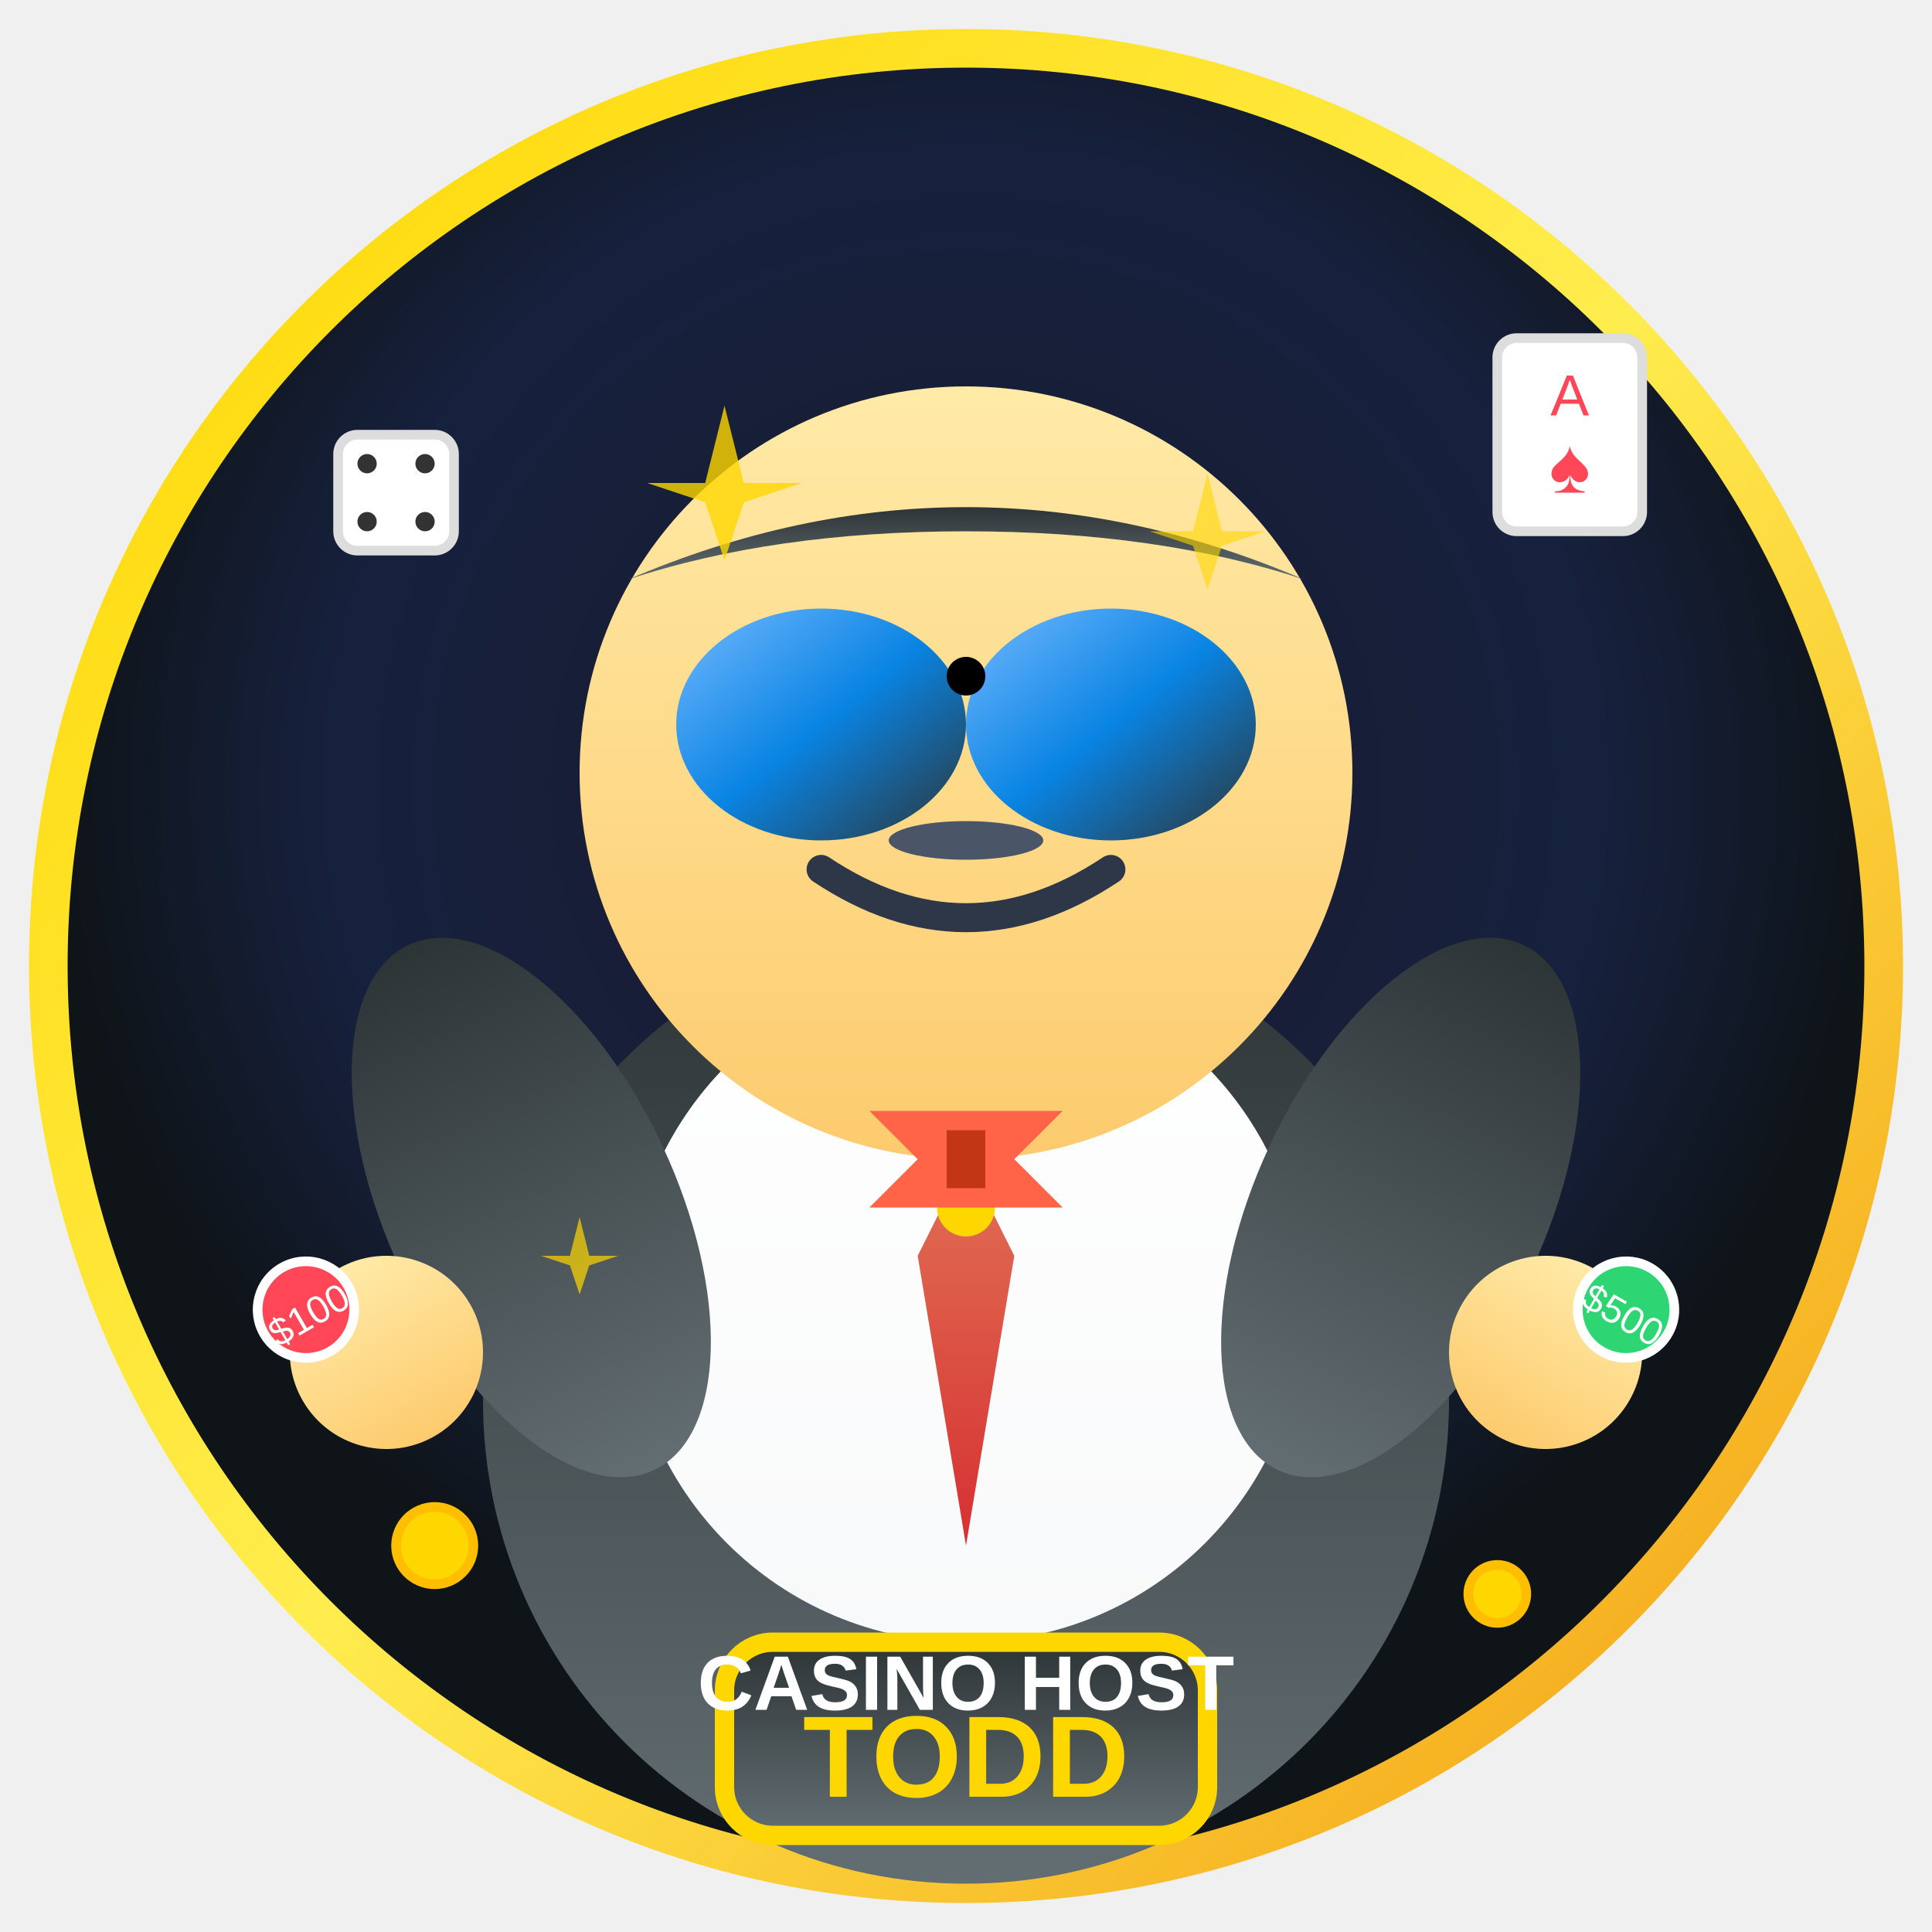
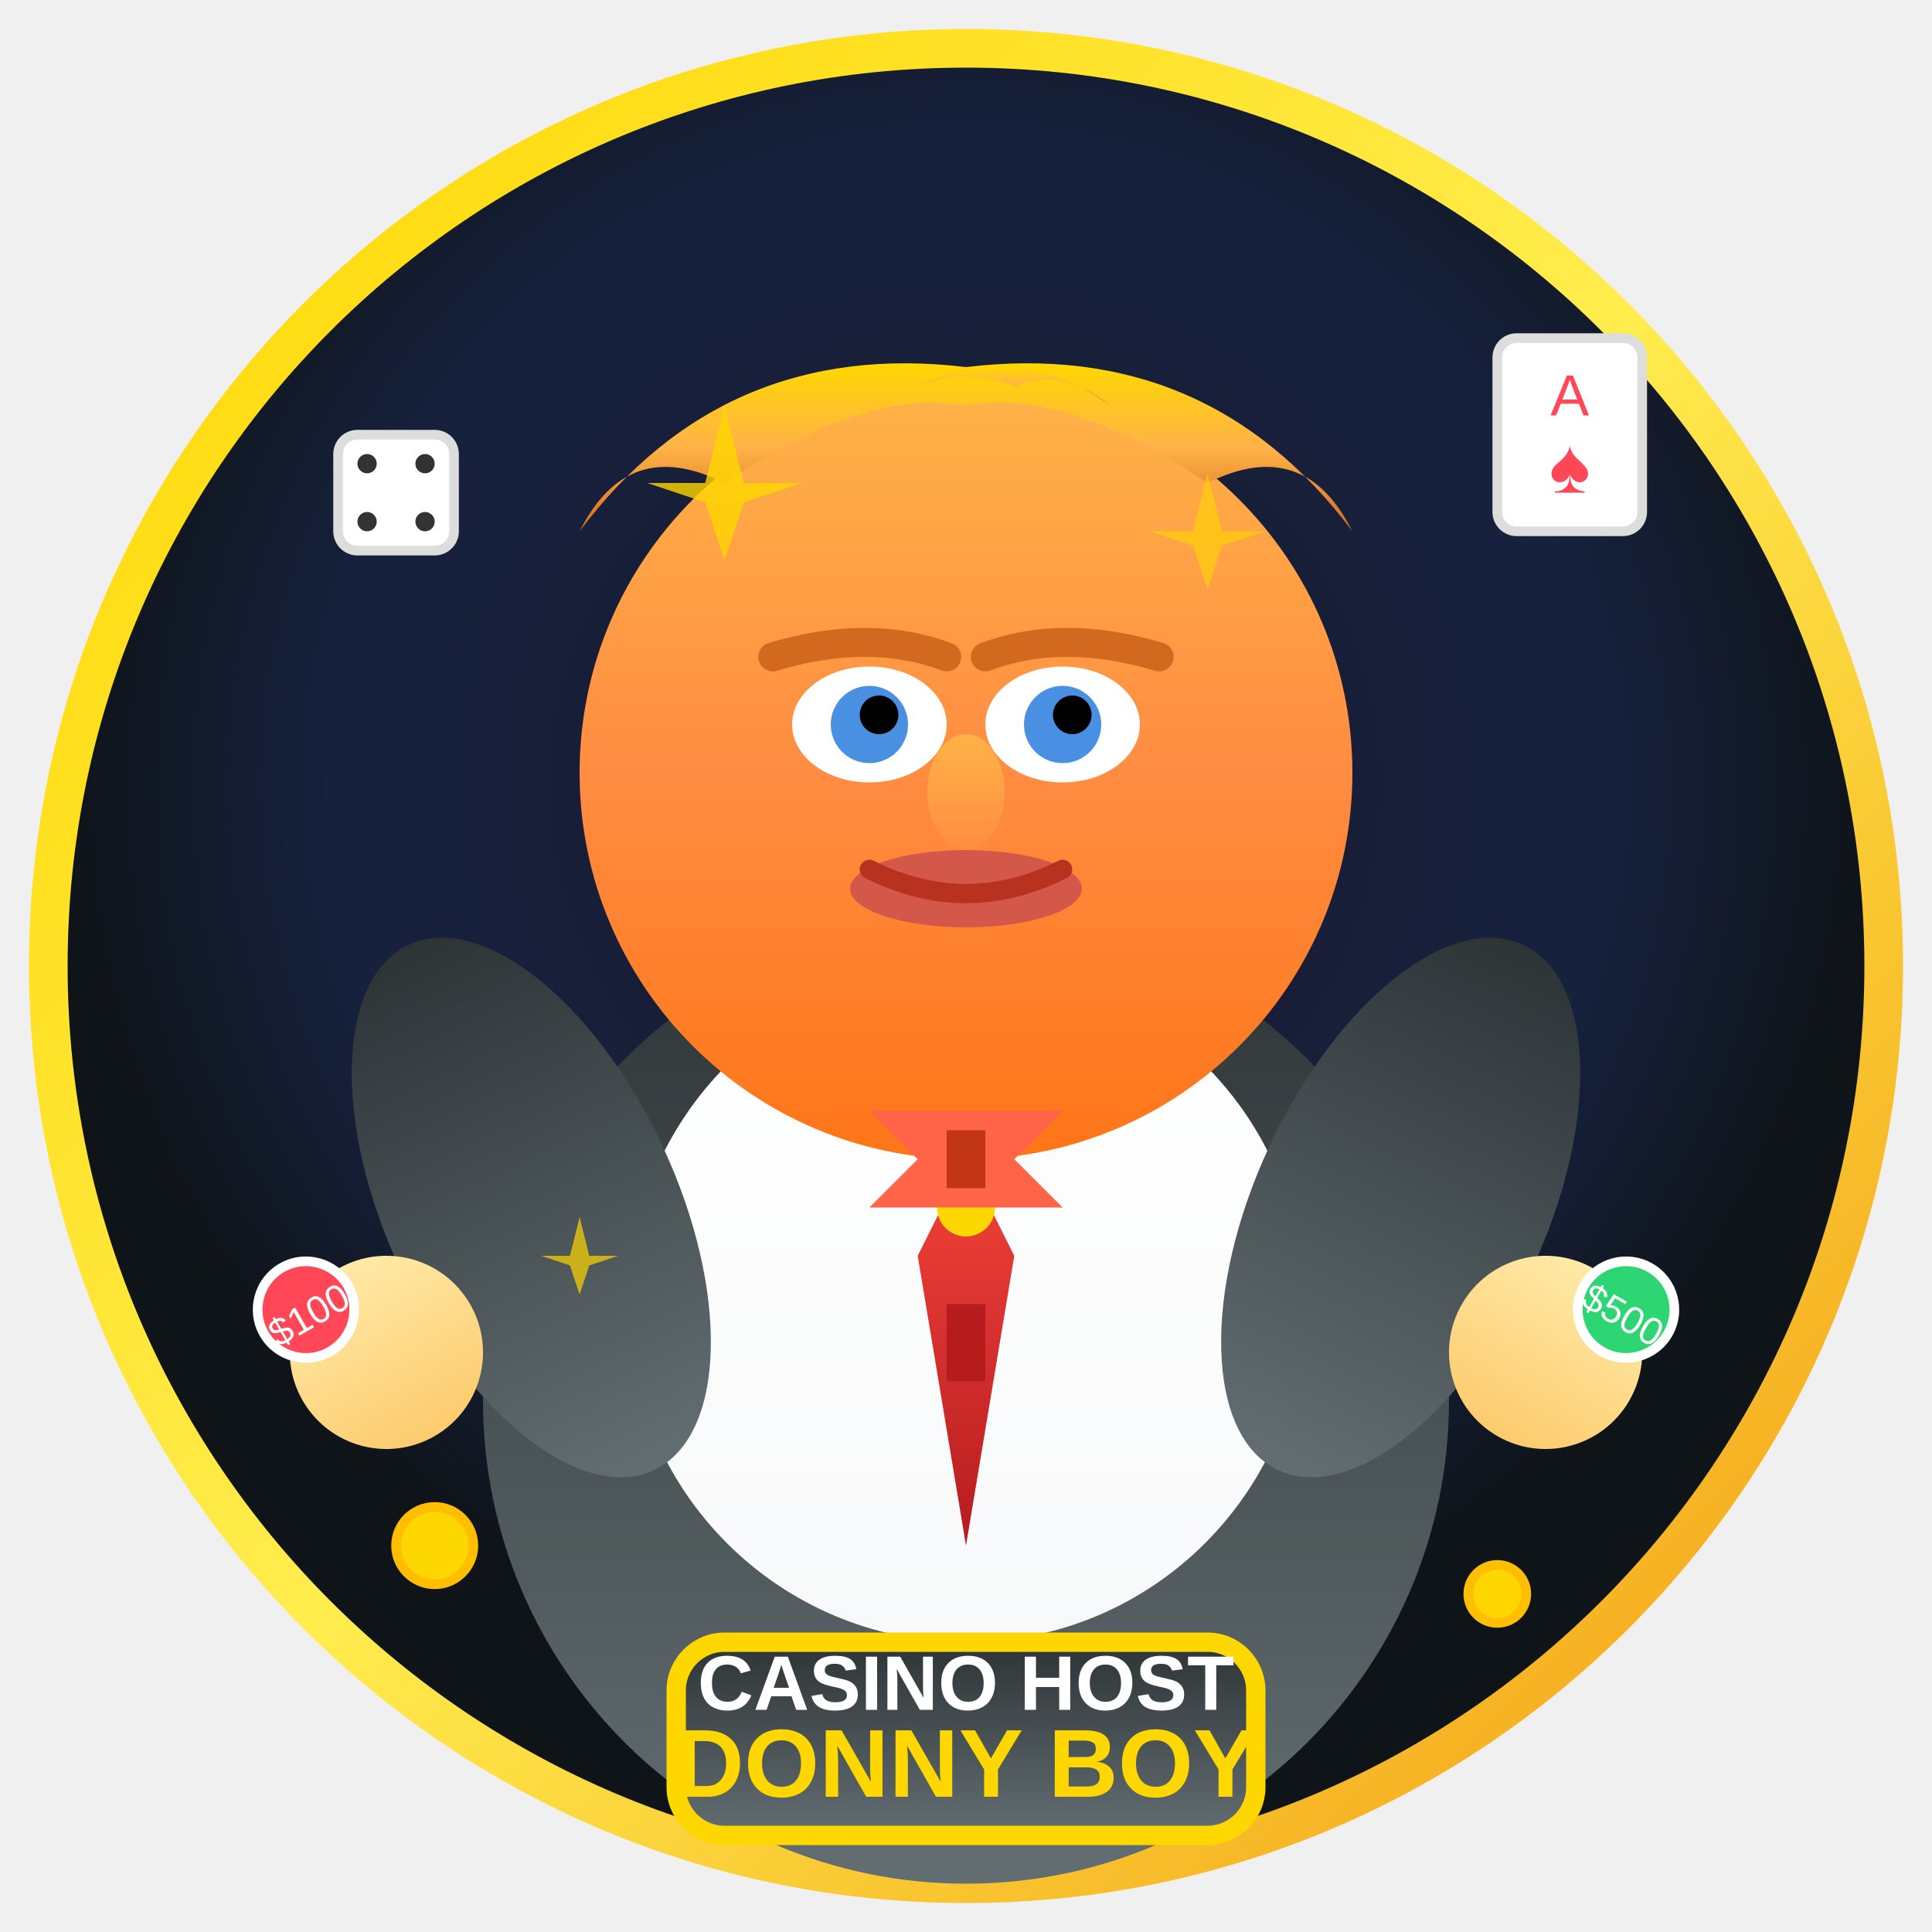
<svg xmlns="http://www.w3.org/2000/svg" width="200" height="200" viewBox="0 0 200 200">
  <circle cx="100" cy="100" r="95" fill="url(#casinoGlow)" stroke="url(#goldBorder)" stroke-width="4" />
  <ellipse cx="100" cy="145" rx="50" ry="50" fill="url(#suitGradient)" />
  <ellipse cx="100" cy="135" rx="35" ry="35" fill="url(#shirtGradient)" />
-   <polygon points="100,120 95,130 100,160 105,130" fill="url(#tieGradient)" />
+   <polygon points="100,120 95,130 100,160 105,130" fill="url(#trumpTieGradient)" />
  <circle cx="100" cy="125" r="3" fill="#ffd700" />
-   <circle cx="100" cy="80" r="40" fill="url(#faceGradient)" />
-   <path d="M 65 60 Q 100 45 135 60 Q 120 55 100 55 Q 80 55 65 60" fill="url(#hairGradient)" />
-   <g id="aviators">
-     <ellipse cx="85" cy="75" rx="15" ry="12" fill="url(#aviatorLens)" stroke="#gold" stroke-width="2" />
-     <ellipse cx="115" cy="75" rx="15" ry="12" fill="url(#aviatorLens)" stroke="#gold" stroke-width="2" />
-     <path d="M 100 70 Q 100 68 100 66" stroke="#gold" stroke-width="2" fill="none" />
-     <line x1="70" y1="75" x2="55" y2="78" stroke="#gold" stroke-width="2" />
-     <line x1="130" y1="75" x2="145" y2="78" stroke="#gold" stroke-width="2" />
-     <circle cx="100" cy="70" r="2" fill="#gold" />
-   </g>
-   <path d="M 85 90 Q 100 100 115 90" stroke="#2d3748" stroke-width="3" fill="none" stroke-linecap="round" />
-   <ellipse cx="100" cy="87" rx="8" ry="2" fill="#4a5568" />
+   <rect x="98" y="135" width="4" height="8" fill="#b71c1c" />
+   <circle cx="100" cy="80" r="40" fill="url(#trumpFaceGradient)" />
+   <path d="M 60 55 Q 75 35 100 38 Q 125 35 140 55 Q 135 45 125 50 Q 110 40 100 42 Q 90 40 75 50 Q 65 45 60 55" fill="url(#trumpHairGradient)" />
+   <path d="M 95 40 Q 105 35 115 42 Q 110 38 105 40 Q 100 38 95 40" fill="url(#trumpHairGradient)" />
+   <ellipse cx="90" cy="75" rx="8" ry="6" fill="#fff" />
+   <ellipse cx="110" cy="75" rx="8" ry="6" fill="#fff" />
+   <circle cx="90" cy="75" r="4" fill="#4a90e2" />
+   <circle cx="110" cy="75" r="4" fill="#4a90e2" />
+   <circle cx="91" cy="74" r="2" fill="#000" />
+   <circle cx="111" cy="74" r="2" fill="#000" />
+   <path d="M 80 68 Q 90 65 98 68" stroke="#d2691e" stroke-width="3" fill="none" stroke-linecap="round" />
+   <path d="M 102 68 Q 110 65 120 68" stroke="#d2691e" stroke-width="3" fill="none" stroke-linecap="round" />
+   <ellipse cx="100" cy="92" rx="12" ry="4" fill="#d4584a" />
+   <path d="M 90 90 Q 100 95 110 90" stroke="#b8321f" stroke-width="2" fill="none" stroke-linecap="round" />
+   <ellipse cx="100" cy="82" rx="4" ry="6" fill="url(#noseGradient)" />
  <ellipse cx="55" cy="125" rx="15" ry="30" fill="url(#suitGradient)" transform="rotate(-25 55 125)" />
  <ellipse cx="145" cy="125" rx="15" ry="30" fill="url(#suitGradient)" transform="rotate(25 145 125)" />
  <g id="leftHand" transform="translate(40,140) rotate(-30)">
    <circle cx="0" cy="0" r="10" fill="url(#handGradient)" />
    <circle cx="-5" cy="-8" r="5" fill="#ff4757" stroke="#fff" stroke-width="1" />
    <text x="-5" y="-6" font-family="Arial" font-size="4" fill="#fff" text-anchor="middle">$100</text>
  </g>
  <g id="rightHand" transform="translate(160,140) rotate(30)">
    <circle cx="0" cy="0" r="10" fill="url(#handGradient)" />
    <circle cx="5" cy="-8" r="5" fill="#2ed573" stroke="#fff" stroke-width="1" />
    <text x="5" y="-6" font-family="Arial" font-size="4" fill="#fff" text-anchor="middle">$500</text>
  </g>
  <polygon points="90,115 110,115 105,120 110,125 90,125 95,120" fill="#ff6348" />
  <rect x="98" y="117" width="4" height="6" fill="#c23616" />
-   <rect x="75" y="170" width="50" height="20" rx="5" fill="url(#badgeGradient)" stroke="#ffd700" stroke-width="2" />
+   <rect x="70" y="170" width="60" height="20" rx="5" fill="url(#badgeGradient)" stroke="#ffd700" stroke-width="2" />
  <text x="100" y="177" font-family="Arial" font-size="8" fill="#fff" text-anchor="middle" font-weight="bold">CASINO HOST</text>
-   <text x="100" y="186" font-family="Arial" font-size="12" fill="#ffd700" text-anchor="middle" font-weight="bold">TODD</text>
+   <text x="100" y="186" font-family="Arial" font-size="10" fill="#ffd700" text-anchor="middle" font-weight="bold">DONNY BOY</text>
  <g id="floatingElements">
    <g transform="translate(35,45)">
      <rect x="0" y="0" width="12" height="12" rx="2" fill="#fff" stroke="#ddd">
        <animateTransform attributeName="transform" type="rotate" values="0 6 6;360 6 6" dur="4s" repeatCount="indefinite" />
      </rect>
      <circle cx="3" cy="3" r="1" fill="#333" />
      <circle cx="9" cy="9" r="1" fill="#333" />
      <circle cx="3" cy="9" r="1" fill="#333" />
      <circle cx="9" cy="3" r="1" fill="#333" />
    </g>
    <g transform="translate(155,35)">
      <rect x="0" y="0" width="15" height="20" rx="2" fill="#fff" stroke="#ddd">
        <animateTransform attributeName="transform" type="rotate" values="0 7.5 10;-10 7.5 10;0 7.5 10" dur="3s" repeatCount="indefinite" />
      </rect>
      <text x="7.5" y="8" font-family="Arial" font-size="6" fill="#ff4757" text-anchor="middle">A</text>
      <text x="7.5" y="16" font-family="Arial" font-size="8" fill="#ff4757" text-anchor="middle">♠</text>
    </g>
    <circle cx="45" cy="160" r="4" fill="#ffd700" stroke="#ffbe00" stroke-width="1">
      <animate attributeName="cy" values="160;155;160" dur="2s" repeatCount="indefinite" />
    </circle>
    <circle cx="155" cy="165" r="3" fill="#ffd700" stroke="#ffbe00" stroke-width="1">
      <animate attributeName="cy" values="165;170;165" dur="2.5s" repeatCount="indefinite" />
    </circle>
  </g>
  <g id="luxurySparkles">
    <g transform="translate(75,50)">
      <path d="M0,-8 L2,0 L8,0 L2,2 L0,8 L-2,2 L-8,0 L-2,0 Z" fill="#ffd700" opacity="0.8">
        <animateTransform attributeName="transform" type="scale" values="0.5;1;0.5" dur="2s" repeatCount="indefinite" />
      </path>
    </g>
    <g transform="translate(125,55)">
      <path d="M0,-6 L1.5,0 L6,0 L1.5,1.5 L0,6 L-1.5,1.5 L-6,0 L-1.5,0 Z" fill="#ffd700" opacity="0.6">
        <animateTransform attributeName="transform" type="scale" values="0.3;0.8;0.3" dur="2.8s" repeatCount="indefinite" />
      </path>
    </g>
    <g transform="translate(60,130)">
      <path d="M0,-4 L1,0 L4,0 L1,1 L0,4 L-1,1 L-4,0 L-1,0 Z" fill="#ffd700" opacity="0.7">
        <animateTransform attributeName="transform" type="scale" values="0.4;0.9;0.4" dur="1.8s" repeatCount="indefinite" />
      </path>
    </g>
  </g>
  <defs>
    <radialGradient id="casinoGlow" cx="50%" cy="40%">
      <stop offset="0%" stop-color="#1a1a2e" />
      <stop offset="70%" stop-color="#16213e" />
      <stop offset="100%" stop-color="#0f1419" />
    </radialGradient>
    <linearGradient id="goldBorder" x1="0%" y1="0%" x2="100%" y2="100%">
      <stop offset="0%" stop-color="#ffd700" />
      <stop offset="50%" stop-color="#ffed4e" />
      <stop offset="100%" stop-color="#f39c12" />
    </linearGradient>
-     <linearGradient id="faceGradient" x1="0%" y1="0%" x2="0%" y2="100%">
-       <stop offset="0%" stop-color="#ffeaa7" />
-       <stop offset="100%" stop-color="#fdcb6e" />
+     <linearGradient id="trumpFaceGradient" x1="0%" y1="0%" x2="0%" y2="100%">
+       <stop offset="0%" stop-color="#ffb347" />
+       <stop offset="50%" stop-color="#ff8c42" />
+       <stop offset="100%" stop-color="#ff7518" />
    </linearGradient>
    <linearGradient id="suitGradient" x1="0%" y1="0%" x2="0%" y2="100%">
      <stop offset="0%" stop-color="#2d3436" />
      <stop offset="100%" stop-color="#636e72" />
    </linearGradient>
    <linearGradient id="shirtGradient" x1="0%" y1="0%" x2="0%" y2="100%">
      <stop offset="0%" stop-color="#ffffff" />
      <stop offset="100%" stop-color="#f8f9fa" />
    </linearGradient>
-     <linearGradient id="tieGradient" x1="0%" y1="0%" x2="0%" y2="100%">
-       <stop offset="0%" stop-color="#e17055" />
-       <stop offset="100%" stop-color="#d63031" />
+     <linearGradient id="trumpTieGradient" x1="0%" y1="0%" x2="0%" y2="100%">
+       <stop offset="0%" stop-color="#f44336" />
+       <stop offset="50%" stop-color="#d32f2f" />
+       <stop offset="100%" stop-color="#b71c1c" />
    </linearGradient>
-     <linearGradient id="hairGradient" x1="0%" y1="0%" x2="0%" y2="100%">
-       <stop offset="0%" stop-color="#2d3436" />
-       <stop offset="100%" stop-color="#636e72" />
+     <linearGradient id="trumpHairGradient" x1="0%" y1="0%" x2="0%" y2="100%">
+       <stop offset="0%" stop-color="#ffd700" />
+       <stop offset="50%" stop-color="#ffb347" />
+       <stop offset="100%" stop-color="#d2691e" />
+     </linearGradient>
+     <linearGradient id="noseGradient" x1="0%" y1="0%" x2="0%" y2="100%">
+       <stop offset="0%" stop-color="#ffb347" />
+       <stop offset="100%" stop-color="#ff8c42" />
    </linearGradient>
    <linearGradient id="handGradient" x1="0%" y1="0%" x2="0%" y2="100%">
      <stop offset="0%" stop-color="#ffeaa7" />
      <stop offset="100%" stop-color="#fdcb6e" />
    </linearGradient>
    <linearGradient id="badgeGradient" x1="0%" y1="0%" x2="0%" y2="100%">
      <stop offset="0%" stop-color="#2d3436" />
      <stop offset="100%" stop-color="#636e72" />
    </linearGradient>
    <linearGradient id="aviatorLens" x1="0%" y1="0%" x2="100%" y2="100%">
      <stop offset="0%" stop-color="#74b9ff" />
      <stop offset="50%" stop-color="#0984e3" />
      <stop offset="100%" stop-color="#2d3436" />
    </linearGradient>
  </defs>
</svg>
